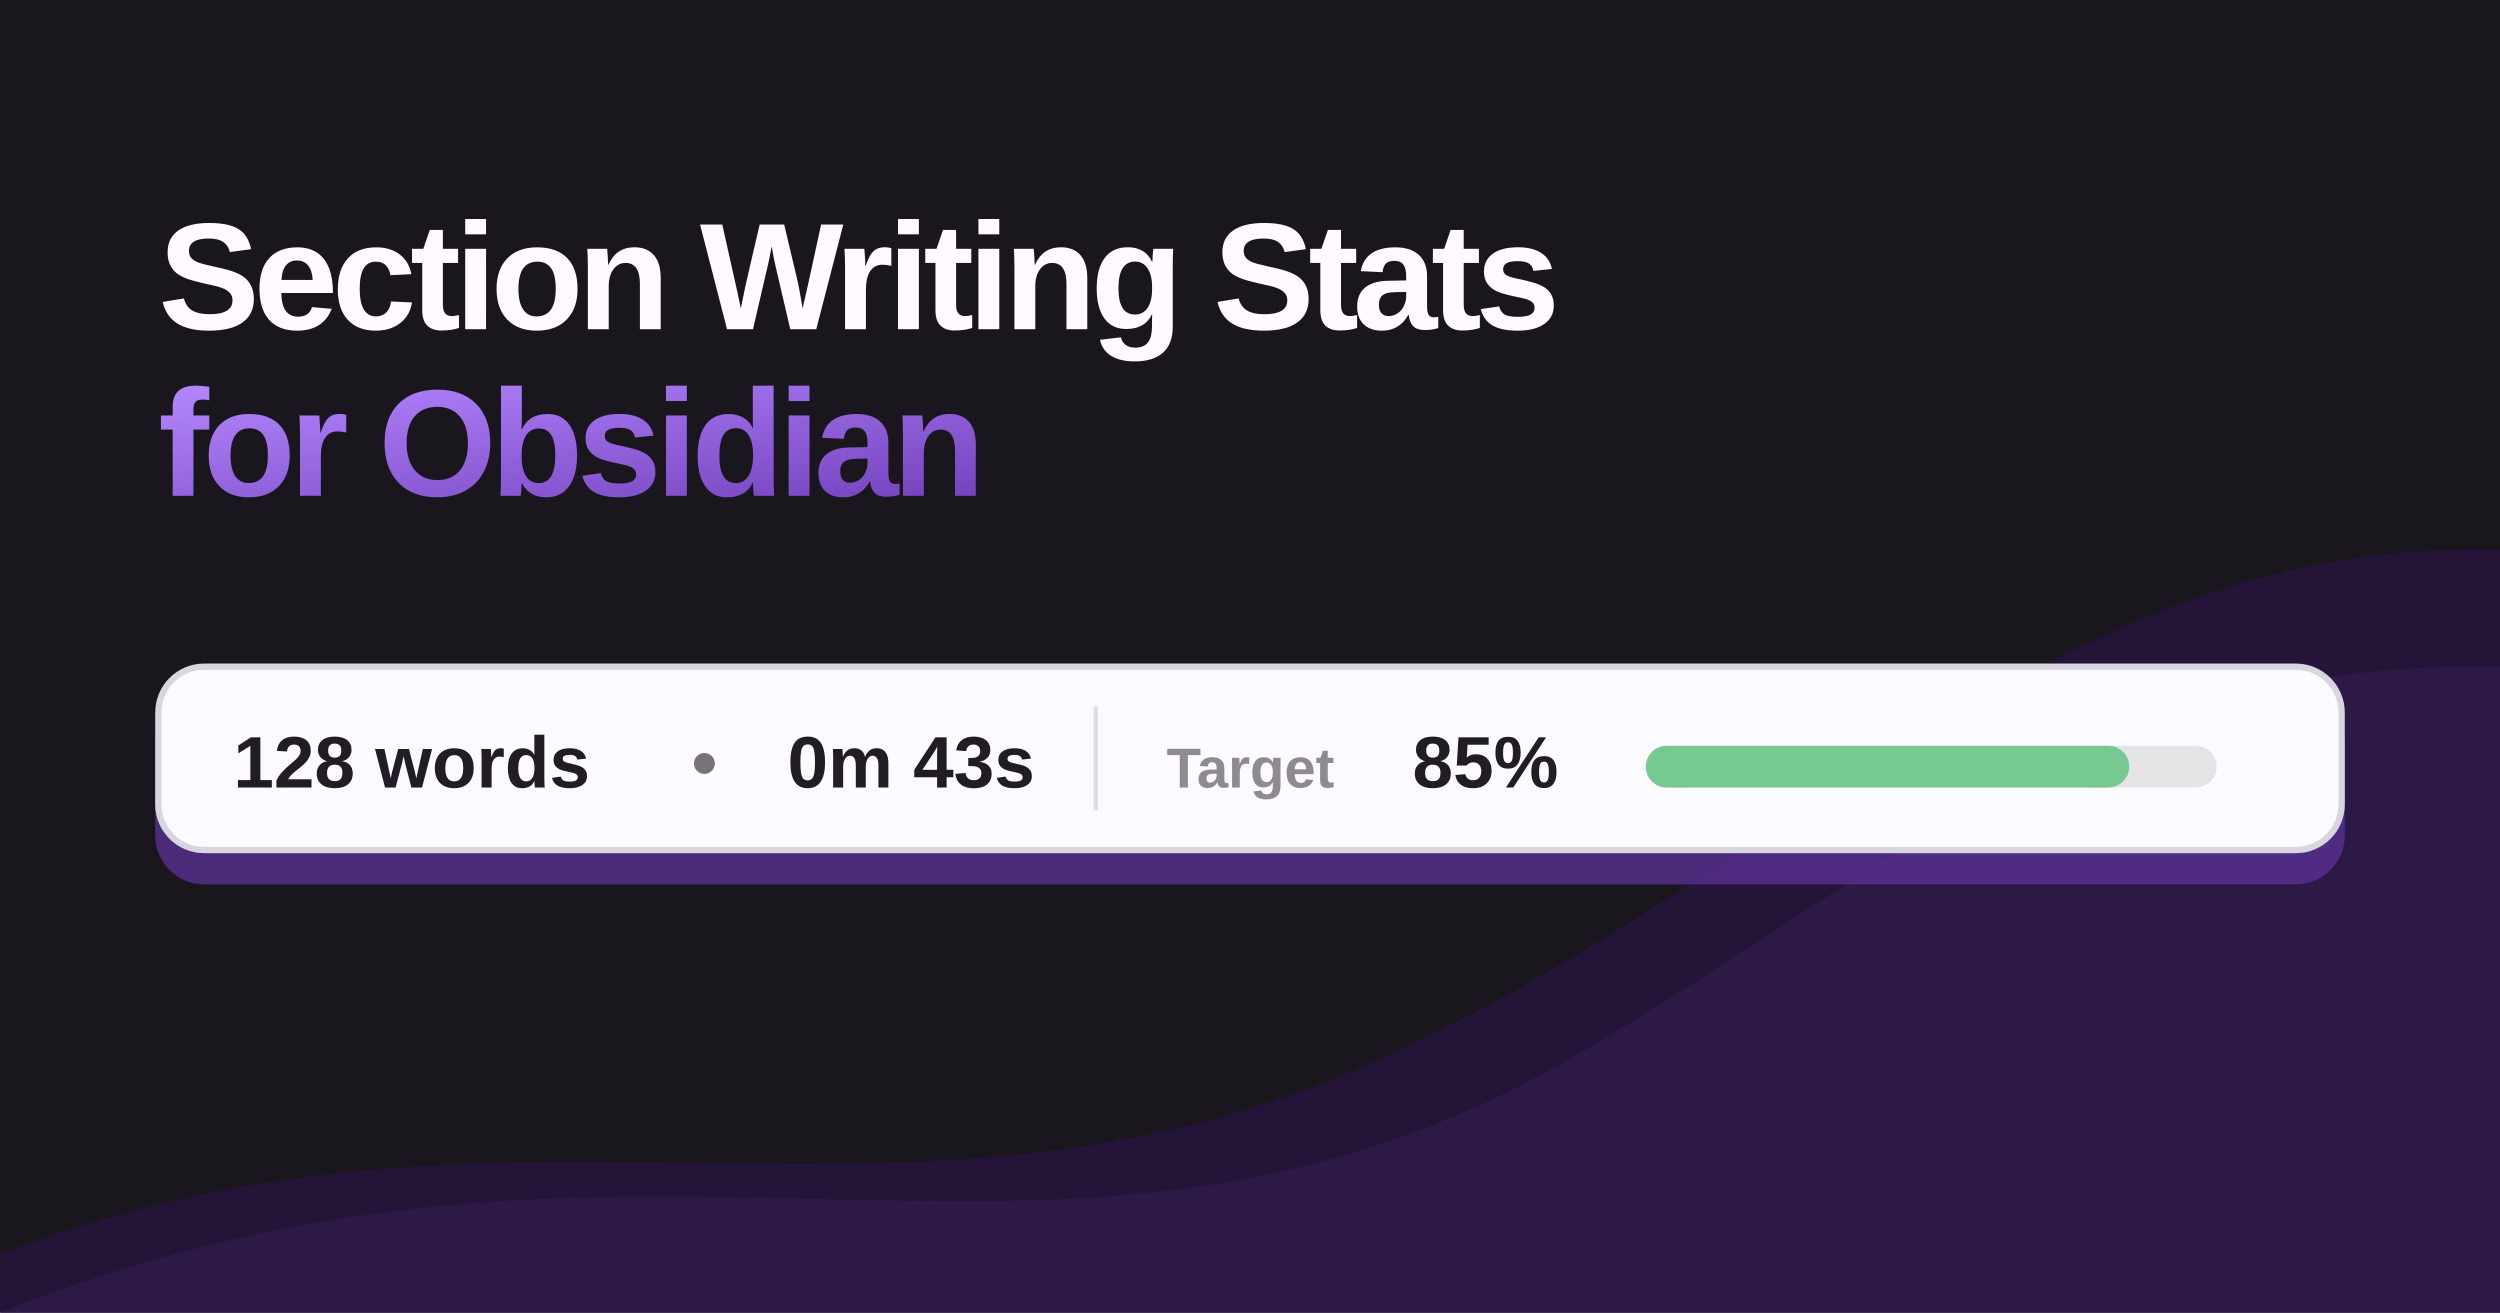
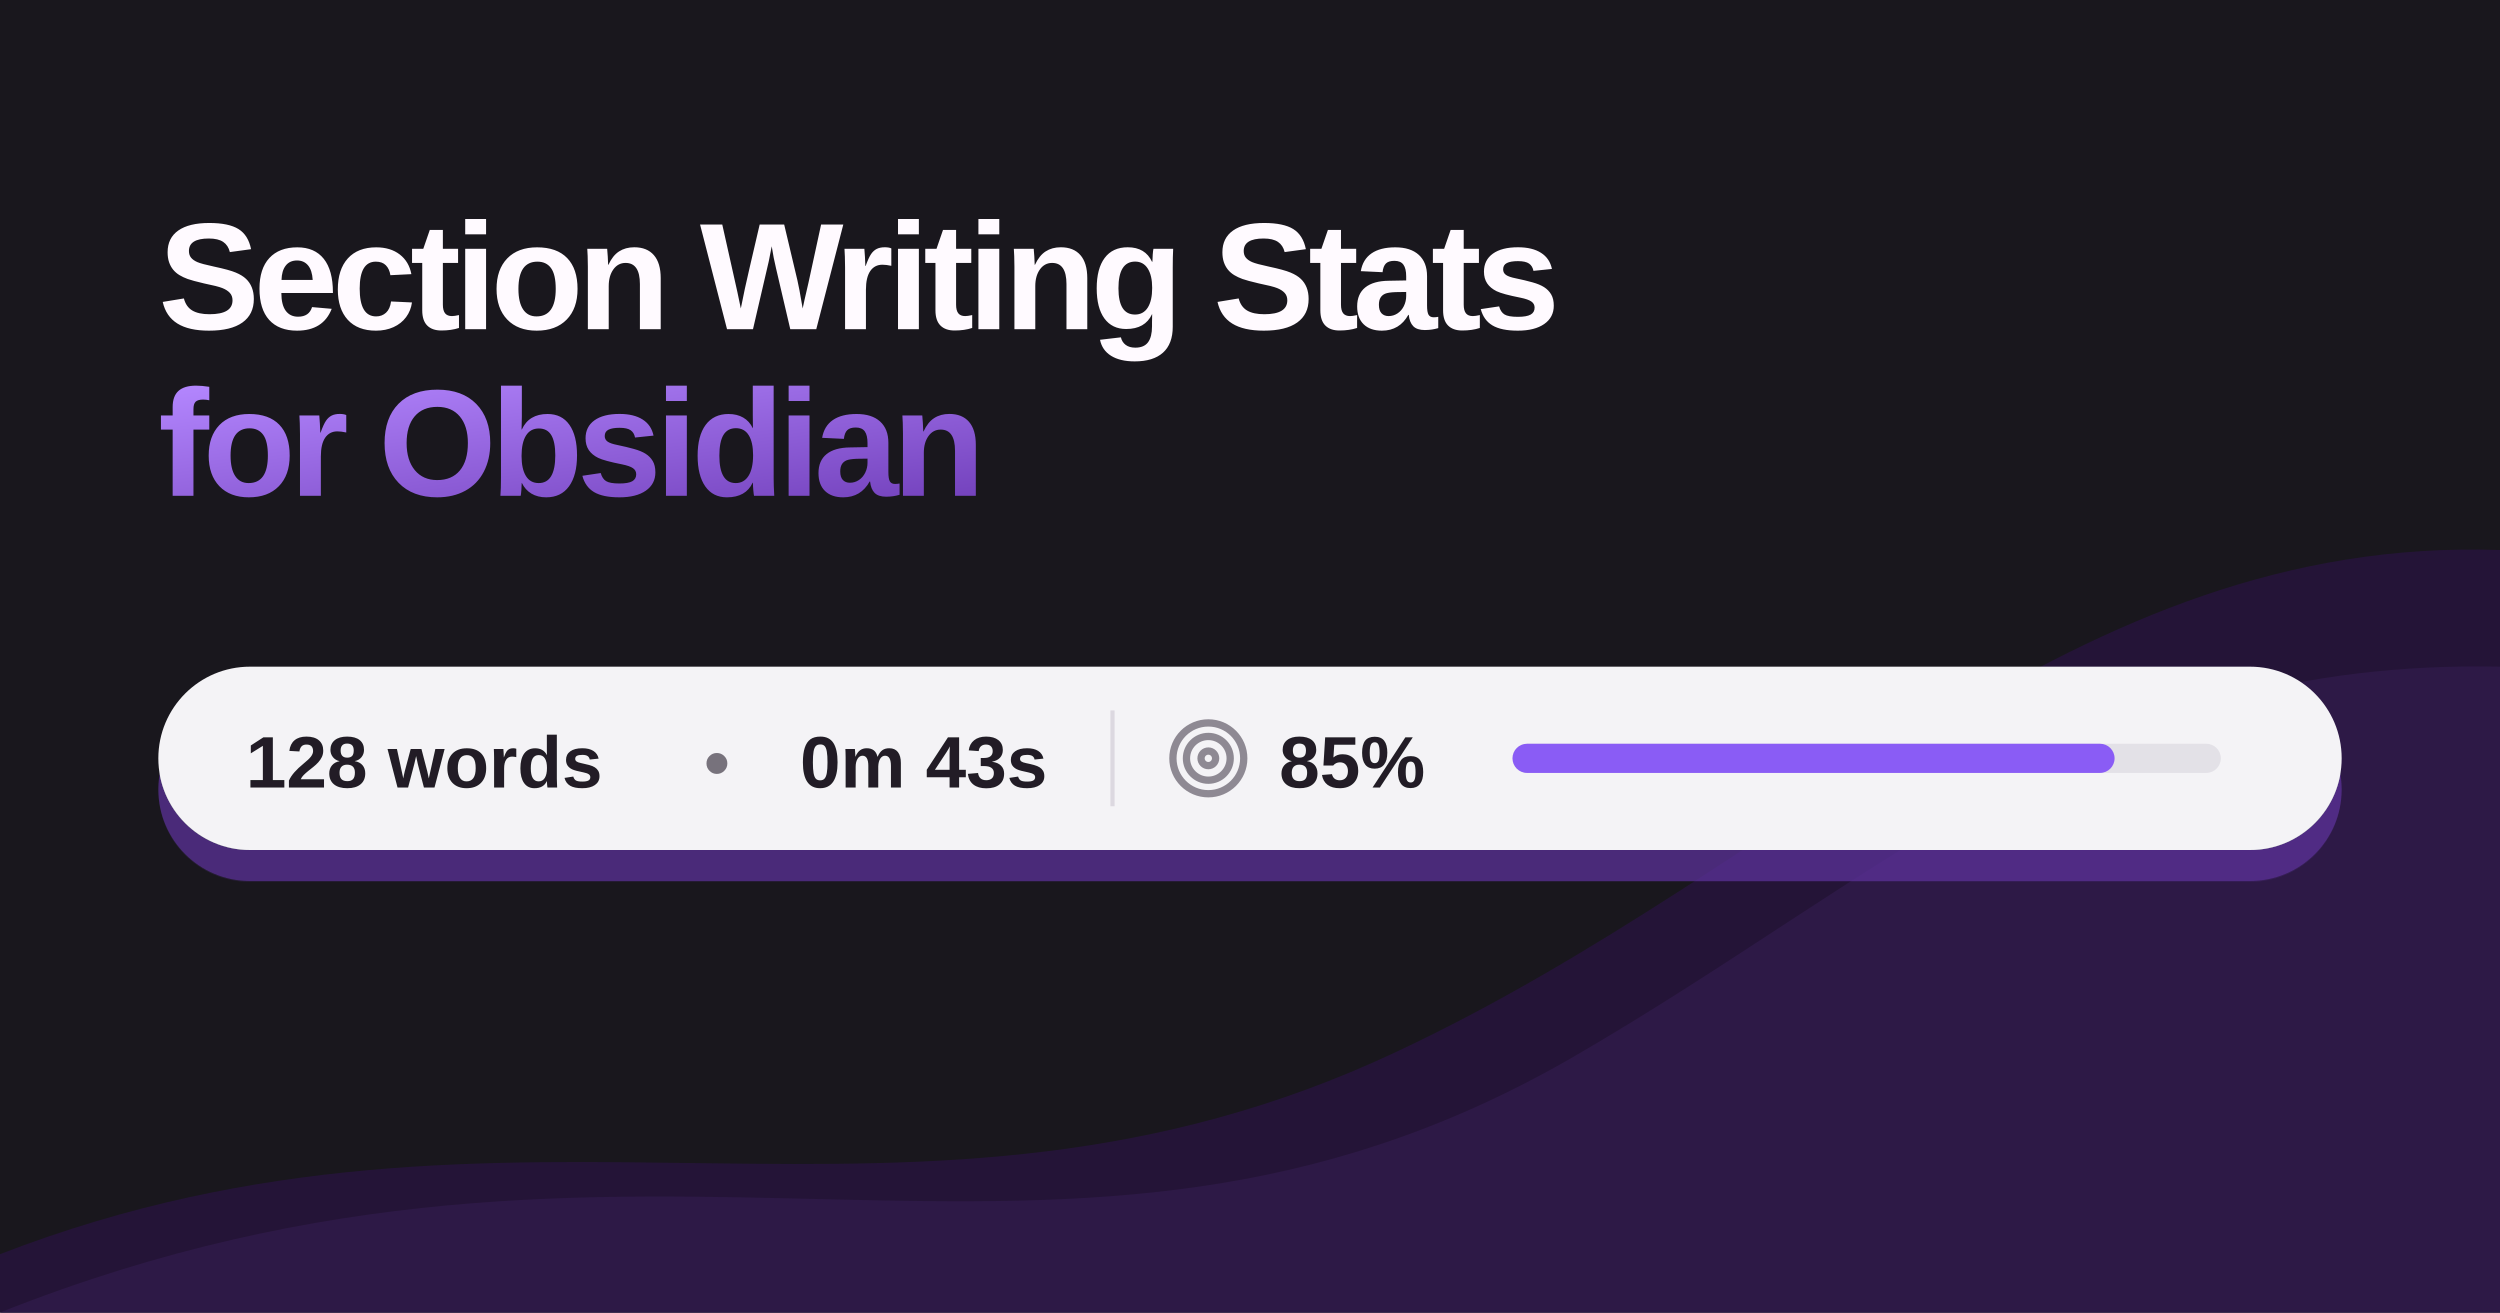
<svg xmlns="http://www.w3.org/2000/svg" width="1200" height="630" viewBox="0 0 1200 630" role="img" aria-labelledby="title description">
  <defs>
    <linearGradient id="violet" x1="0" x2="1" y1="0" y2="1">
      <stop offset="0" stop-color="#b487ff" />
      <stop offset="1" stop-color="#7442bd" />
    </linearGradient>
    <filter id="shadow" x="-20%" y="-30%" width="140%" height="180%">
      <feDropShadow dx="0" dy="15" stdDeviation="0" flood-color="#5e329b" flood-opacity=".72" />
    </filter>
  </defs>
  <rect width="1200" height="630" fill="#19171d" />
  <path d="M0 602C248 506 438 614 670 505c194-91 324-248 530-241v366H0Z" fill="#241437" />
  <path d="M0 630c312-124 507 20 754-122 154-89 252-192 446-188v310H0Z" fill="#2d1946" />
  <text x="76" y="158" fill="#fffaff" font-family="Arial, Helvetica, sans-serif" font-size="73" font-weight="800" letter-spacing="-3">Section Writing Stats</text>
  <text x="76" y="238" fill="url(#violet)" font-family="Arial, Helvetica, sans-serif" font-size="73" font-weight="800" letter-spacing="-3">for Obsidian</text>
  <g filter="url(#shadow)">
-     <rect x="76" y="320" width="1048" height="88" rx="22" fill="#fbfaff" />
-     <rect x="76" y="320" width="1048" height="88" rx="22" fill="none" stroke="#d9d5df" stroke-width="3" />
-     <text x="112" y="378" fill="#211f25" font-family="Arial, Helvetica, sans-serif" font-size="35" font-weight="800">128 words</text>
-     <text x="332" y="378" fill="#77727c" font-family="Arial, Helvetica, sans-serif" font-size="35" font-weight="700">•</text>
-     <text x="378" y="378" fill="#211f25" font-family="Arial, Helvetica, sans-serif" font-size="35" font-weight="800">0m 43s</text>
-     <path d="M526 339v50" stroke="#dfdbe3" stroke-width="2" />
-     <text x="560" y="378" fill="#8e8993" font-family="Arial, Helvetica, sans-serif" font-size="27" font-weight="700">Target</text>
-     <text x="678" y="378" fill="#211f25" font-family="Arial, Helvetica, sans-serif" font-size="35" font-weight="800">85%</text>
-     <rect x="790" y="358" width="274" height="20" rx="10" fill="#e5e4e7" />
-     <rect x="790" y="358" width="232" height="20" rx="10" fill="#75c991" />
+     <rect x="76" y="320" width="1048" height="88" rx="44" fill="#f4f3f6" />
+     <text x="118" y="378" fill="#211f25" font-family="Arial, Helvetica, sans-serif" font-size="35" font-weight="800">128 words</text>
+     <text x="338" y="378" fill="#77727c" font-family="Arial, Helvetica, sans-serif" font-size="35" font-weight="700">•</text>
+     <text x="384" y="378" fill="#211f25" font-family="Arial, Helvetica, sans-serif" font-size="35" font-weight="800">0m 43s</text>
+     <path d="M534 341v46" stroke="#dcd8e0" stroke-width="2" />
+     <g fill="none" stroke="#8e8993" stroke-width="3.5">
+       <circle cx="580" cy="364" r="17" />
+       <circle cx="580" cy="364" r="10.5" />
+       <circle cx="580" cy="364" r="3.5" />
+     </g>
+     <text x="614" y="378" fill="#211f25" font-family="Arial, Helvetica, sans-serif" font-size="35" font-weight="800">85%</text>
+     <rect x="726" y="357" width="340" height="14" rx="7" fill="#e3e1e7" />
+     <rect x="726" y="357" width="289" height="14" rx="7" fill="#8a5cf5" />
  </g>
</svg>
